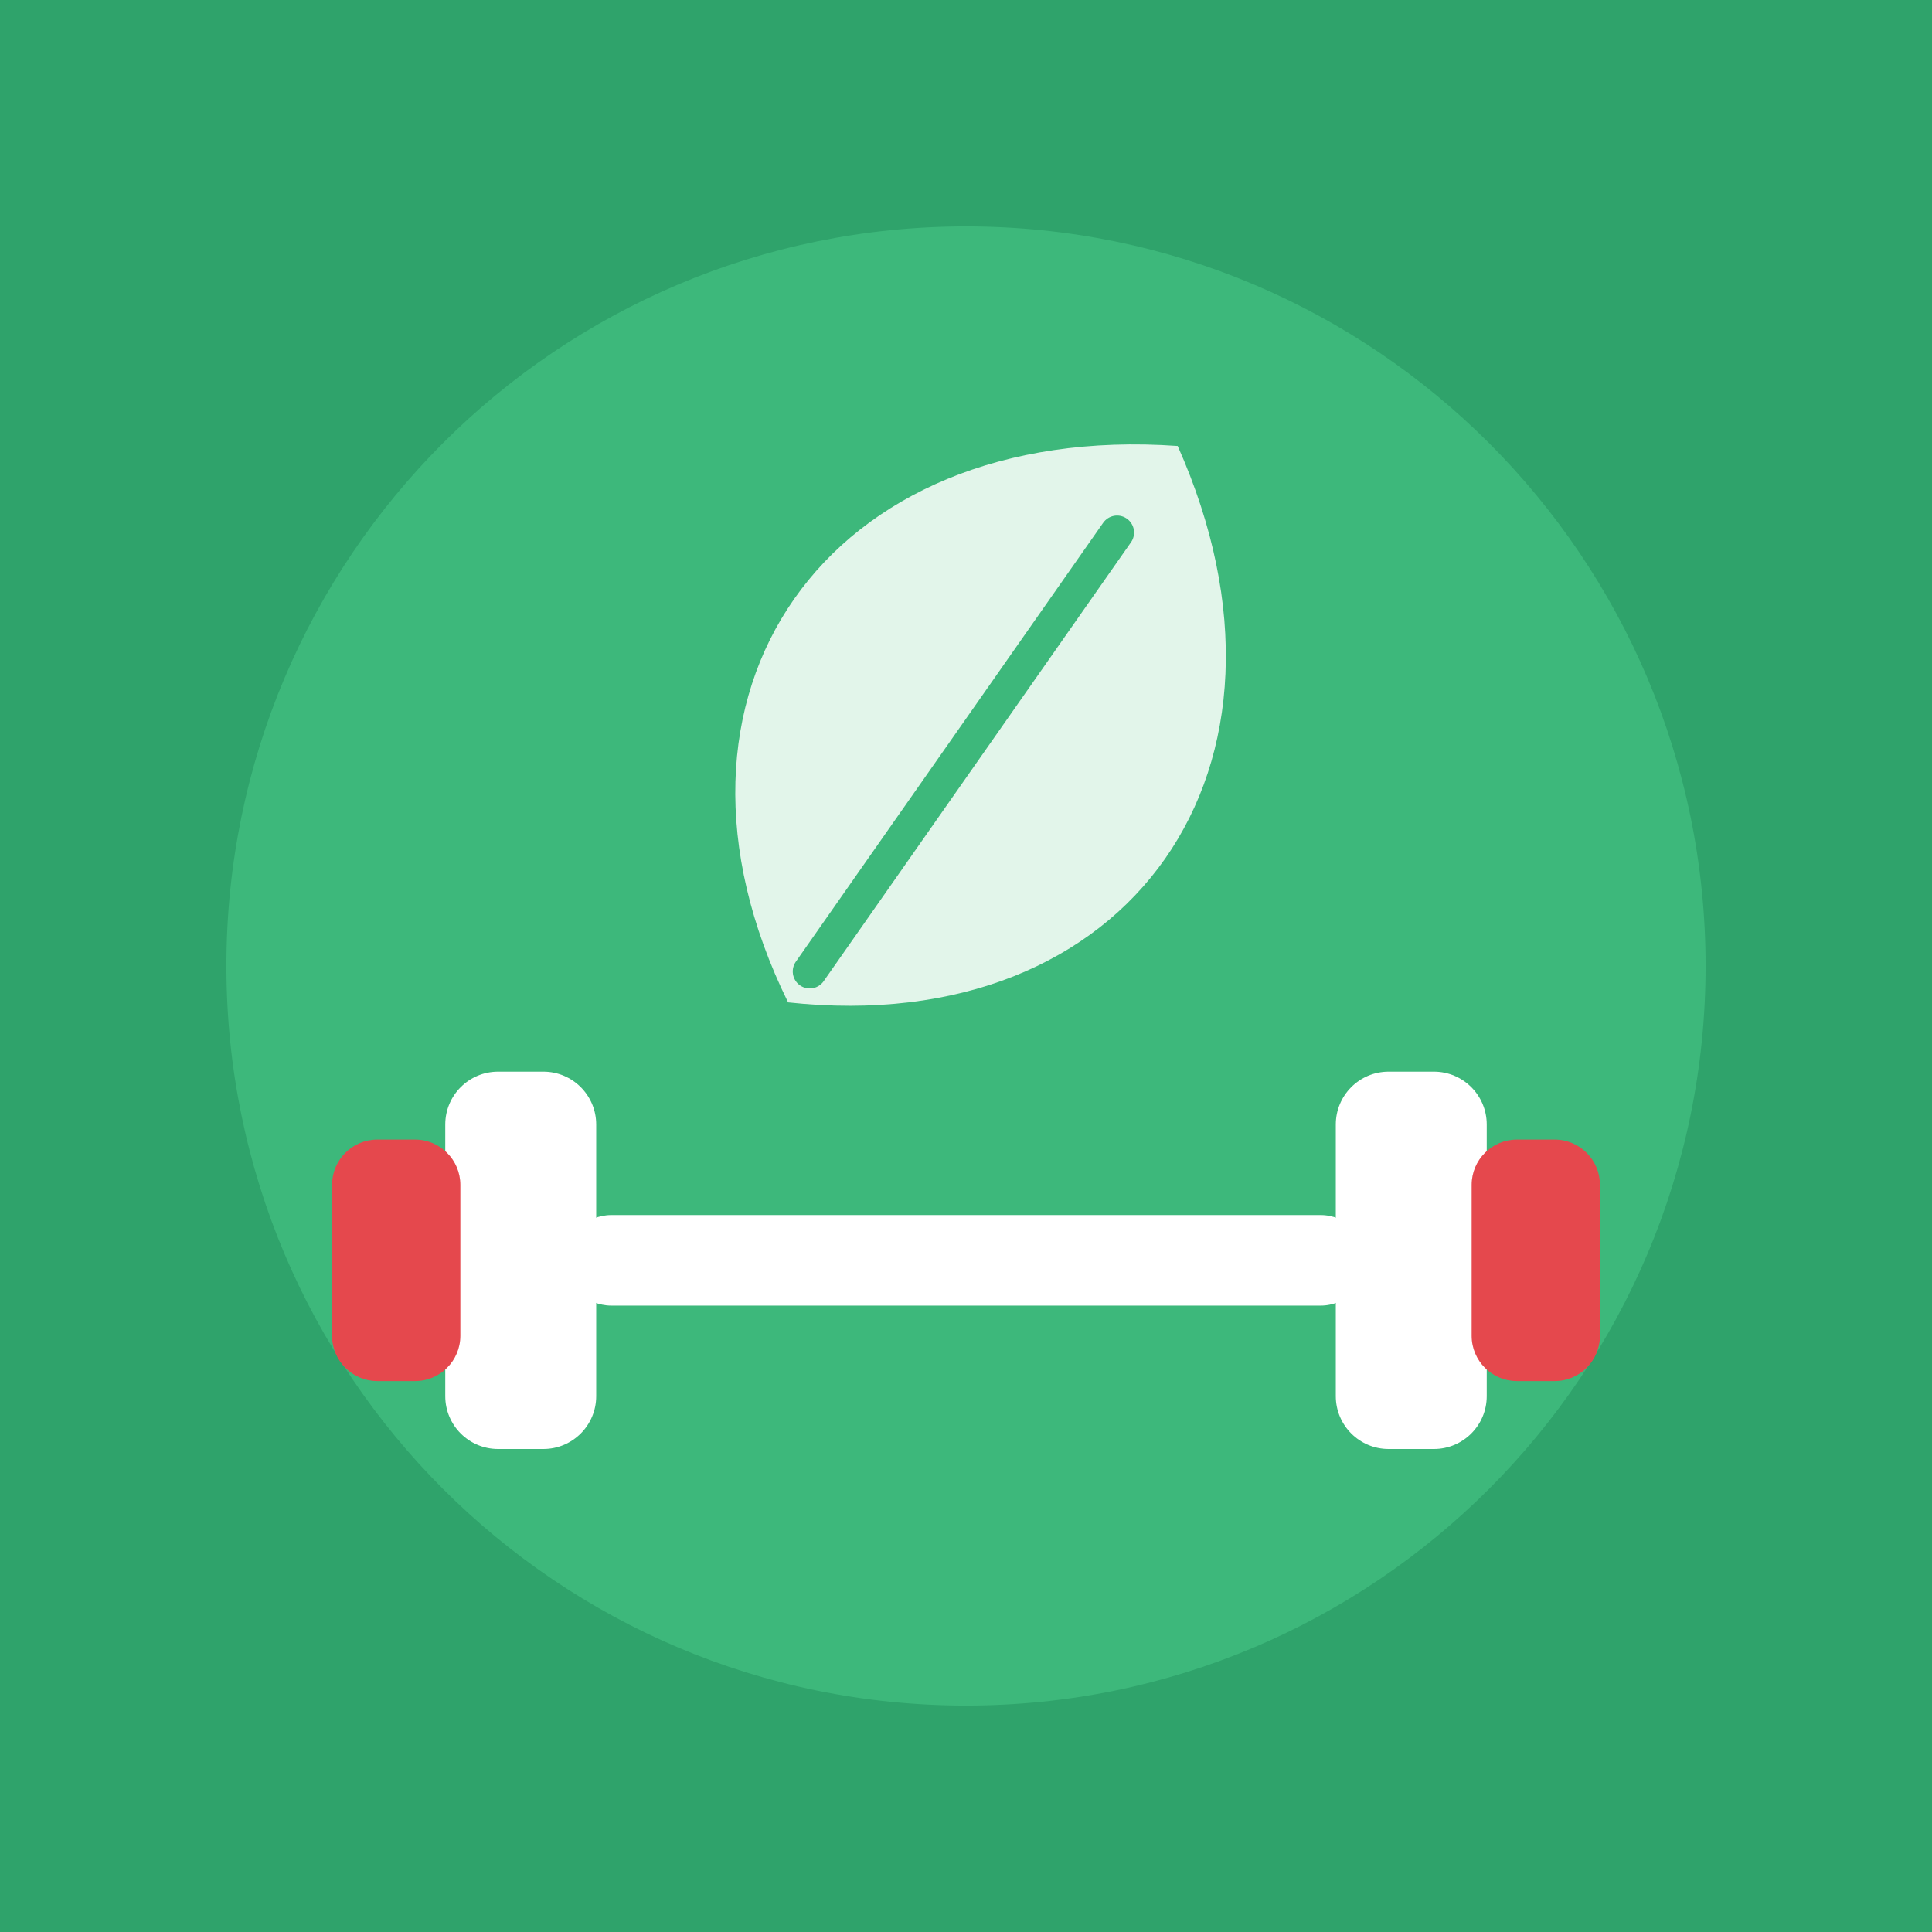
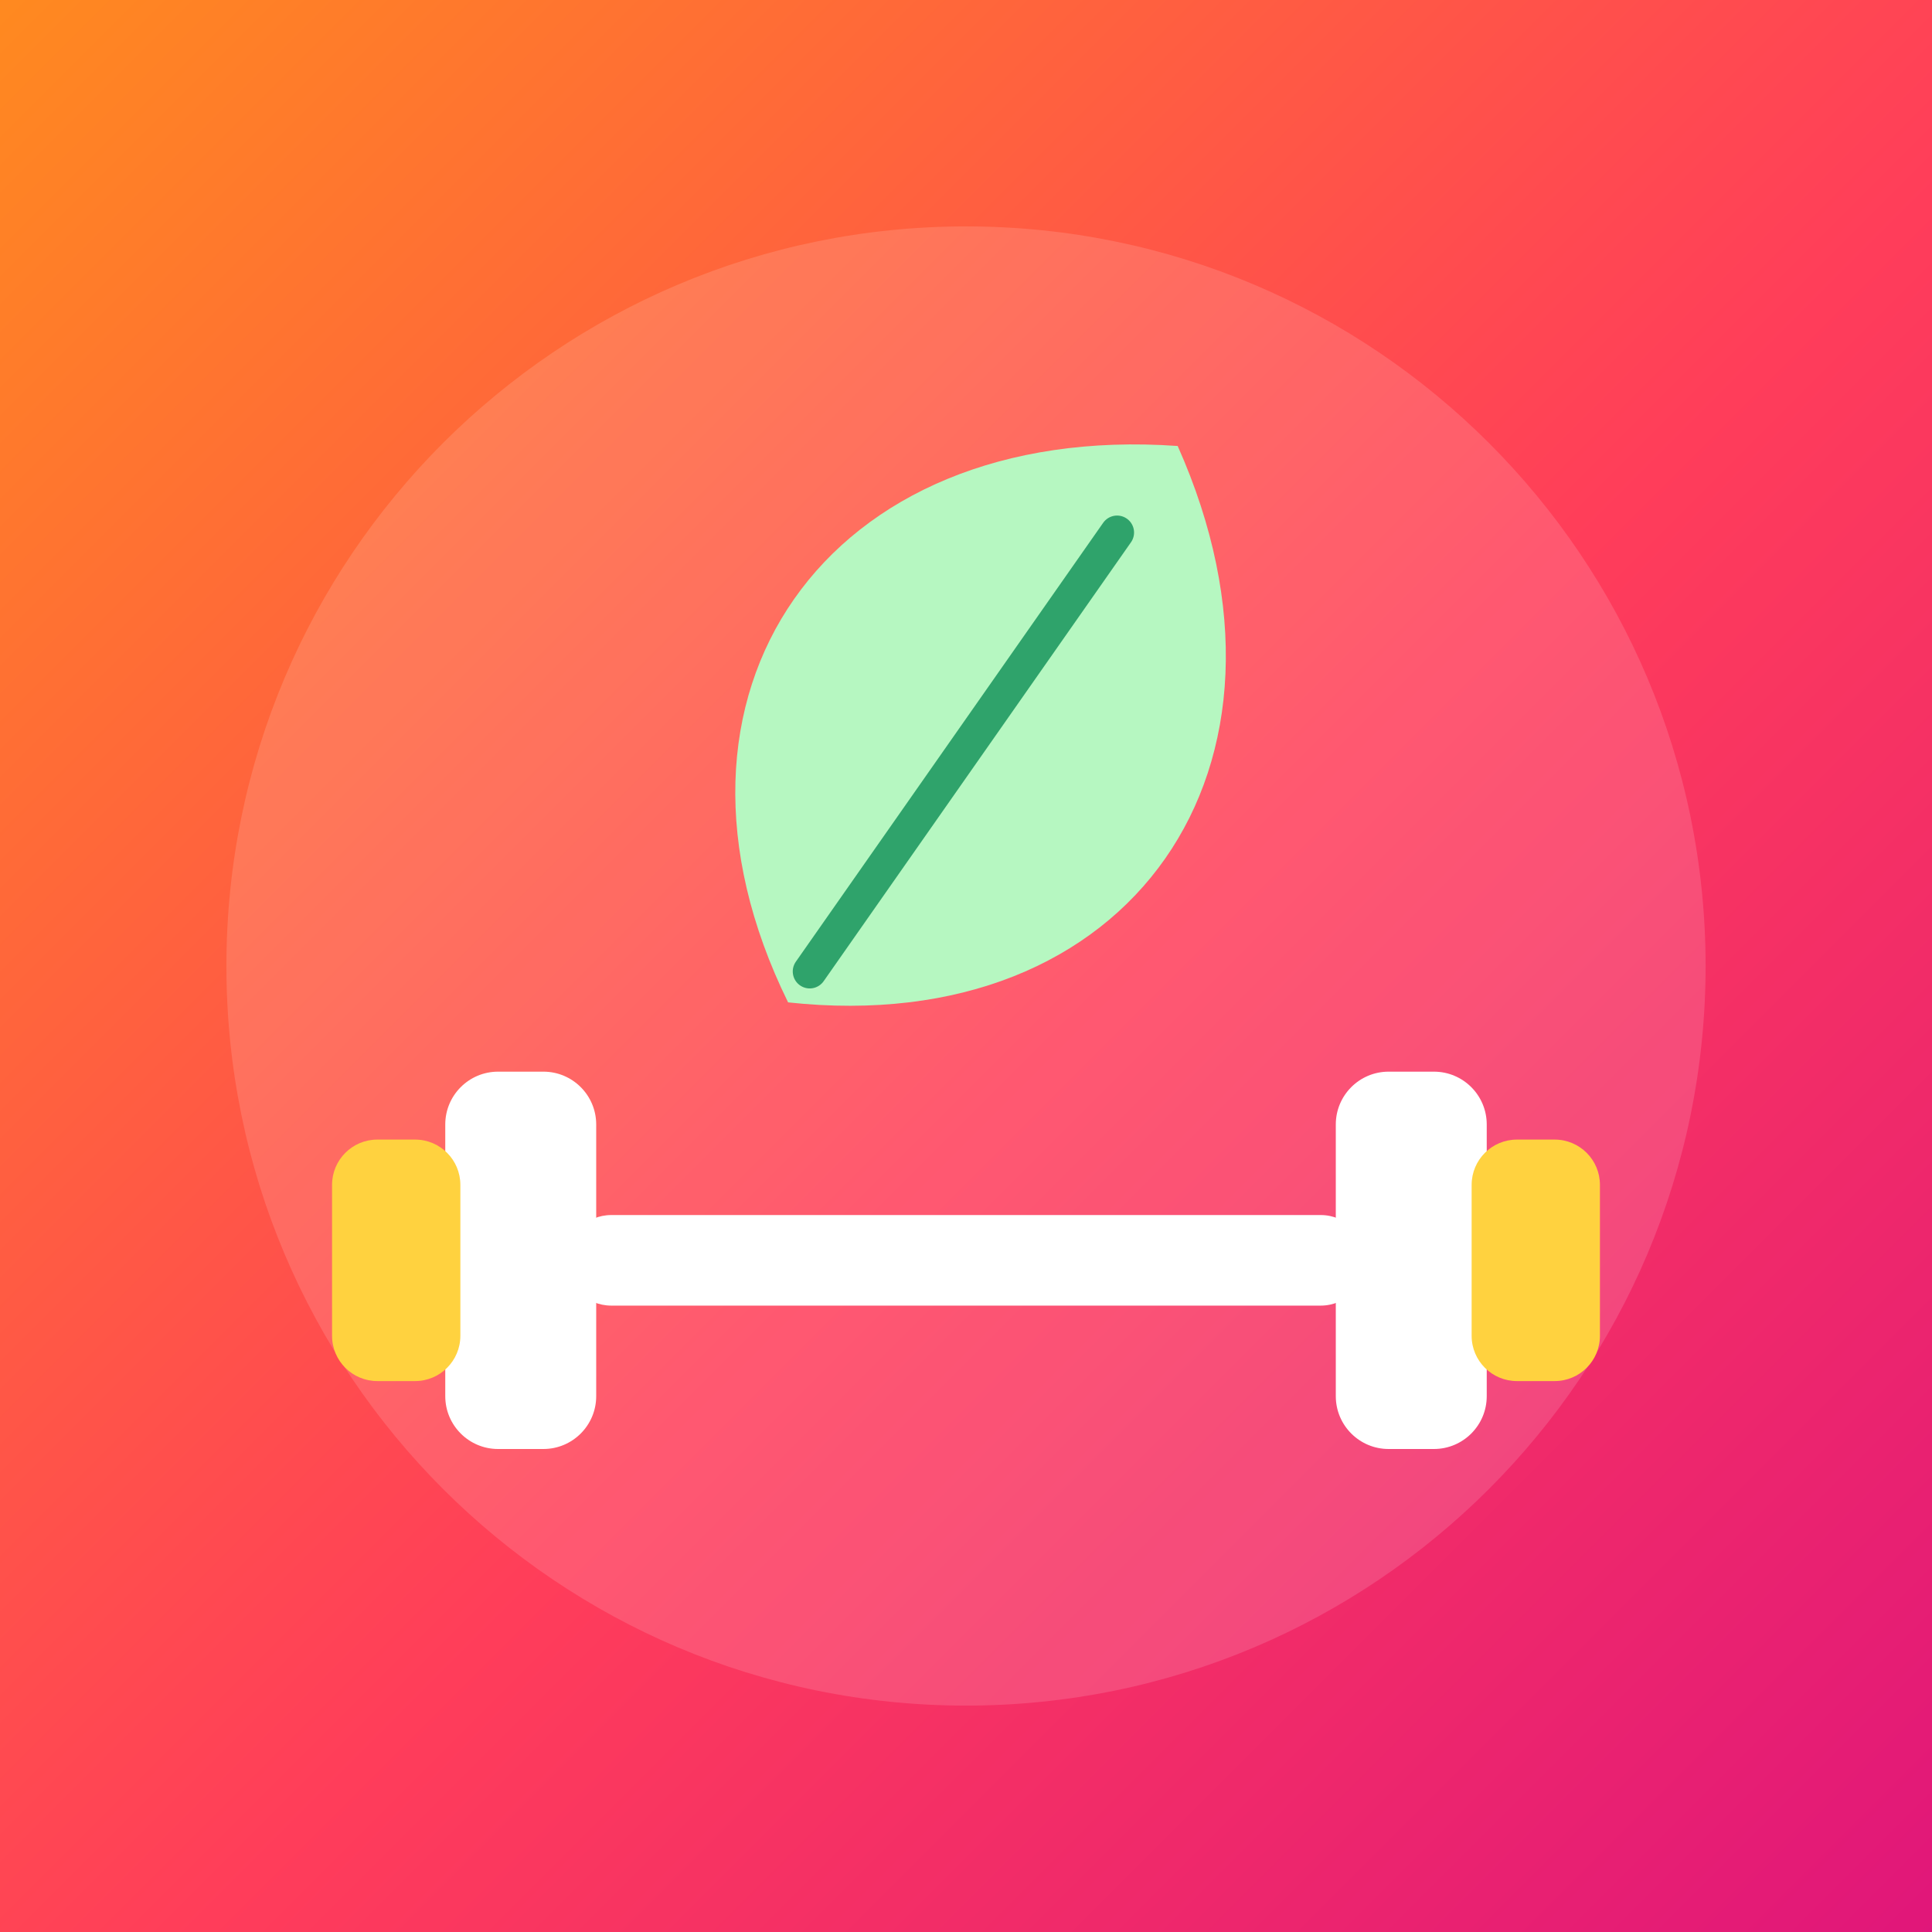
<svg xmlns="http://www.w3.org/2000/svg" viewBox="0 0 512 512">
-   <rect width="512" height="512" fill="#2FA36B" />
-   <circle cx="256" cy="256" r="196" fill="#3DB87B" />
+   <defs>
+     <linearGradient id="bg" x1="0" y1="0" x2="1" y2="1">
+       <stop offset="0" stop-color="#FF8A1F" />
+       <stop offset=".55" stop-color="#FF3D5A" />
+       <stop offset="1" stop-color="#E0167A" />
+     </linearGradient>
+   </defs>
+   <rect width="512" height="512" fill="url(#bg)" />
+   <circle cx="256" cy="256" r="196" fill="#FFFFFF" fill-opacity=".14" />
  <g transform="translate(-46 -6) rotate(35 256 270)">
-     <path d="M256 92 C 336 140 336 228 256 272 C 176 228 176 140 256 92 Z" fill="#E2F5EA" />
-     <path d="M256 120 L256 262" stroke="#3DB87B" stroke-width="9" stroke-linecap="round" />
+     <path d="M256 92 C 336 140 336 228 256 272 C 176 228 176 140 256 92 Z" fill="#B6F7C1" />
+     <path d="M256 120 L256 262" stroke="#2FA36B" stroke-width="9" stroke-linecap="round" />
  </g>
  <rect x="150" y="322" width="212" height="24" rx="12" fill="#FFFFFF" />
  <rect x="118" y="284" width="40" height="100" rx="14" fill="#FFFFFF" />
  <rect x="354" y="284" width="40" height="100" rx="14" fill="#FFFFFF" />
-   <rect x="88" y="302" width="34" height="64" rx="12" fill="#E5484D" />
-   <rect x="390" y="302" width="34" height="64" rx="12" fill="#E5484D" />
+   <rect x="88" y="302" width="34" height="64" rx="12" fill="#FFD23F" />
+   <rect x="390" y="302" width="34" height="64" rx="12" fill="#FFD23F" />
</svg>
